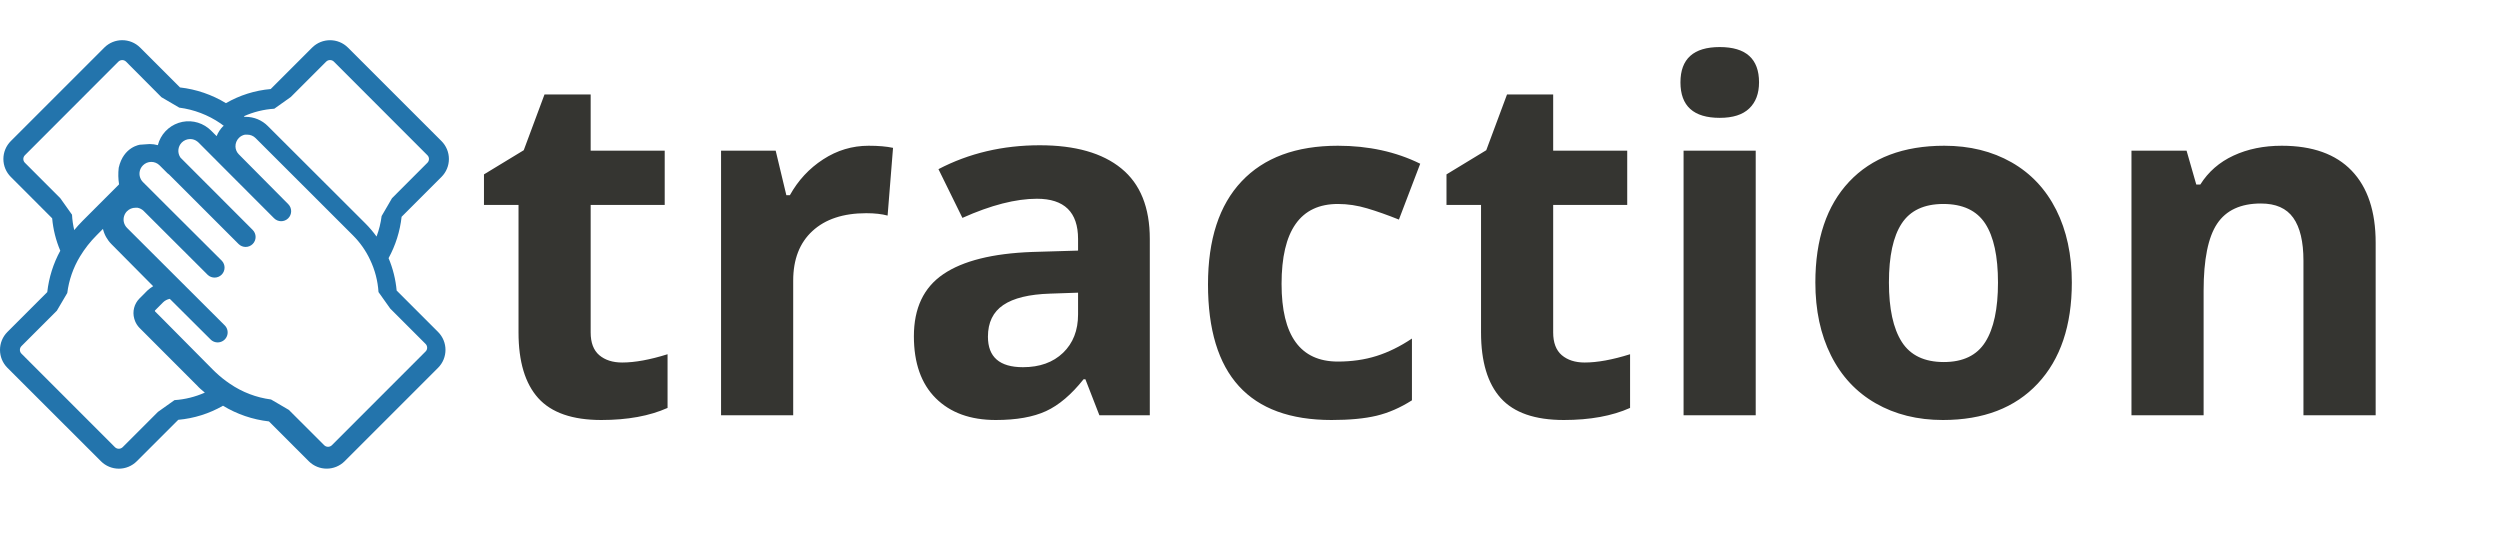
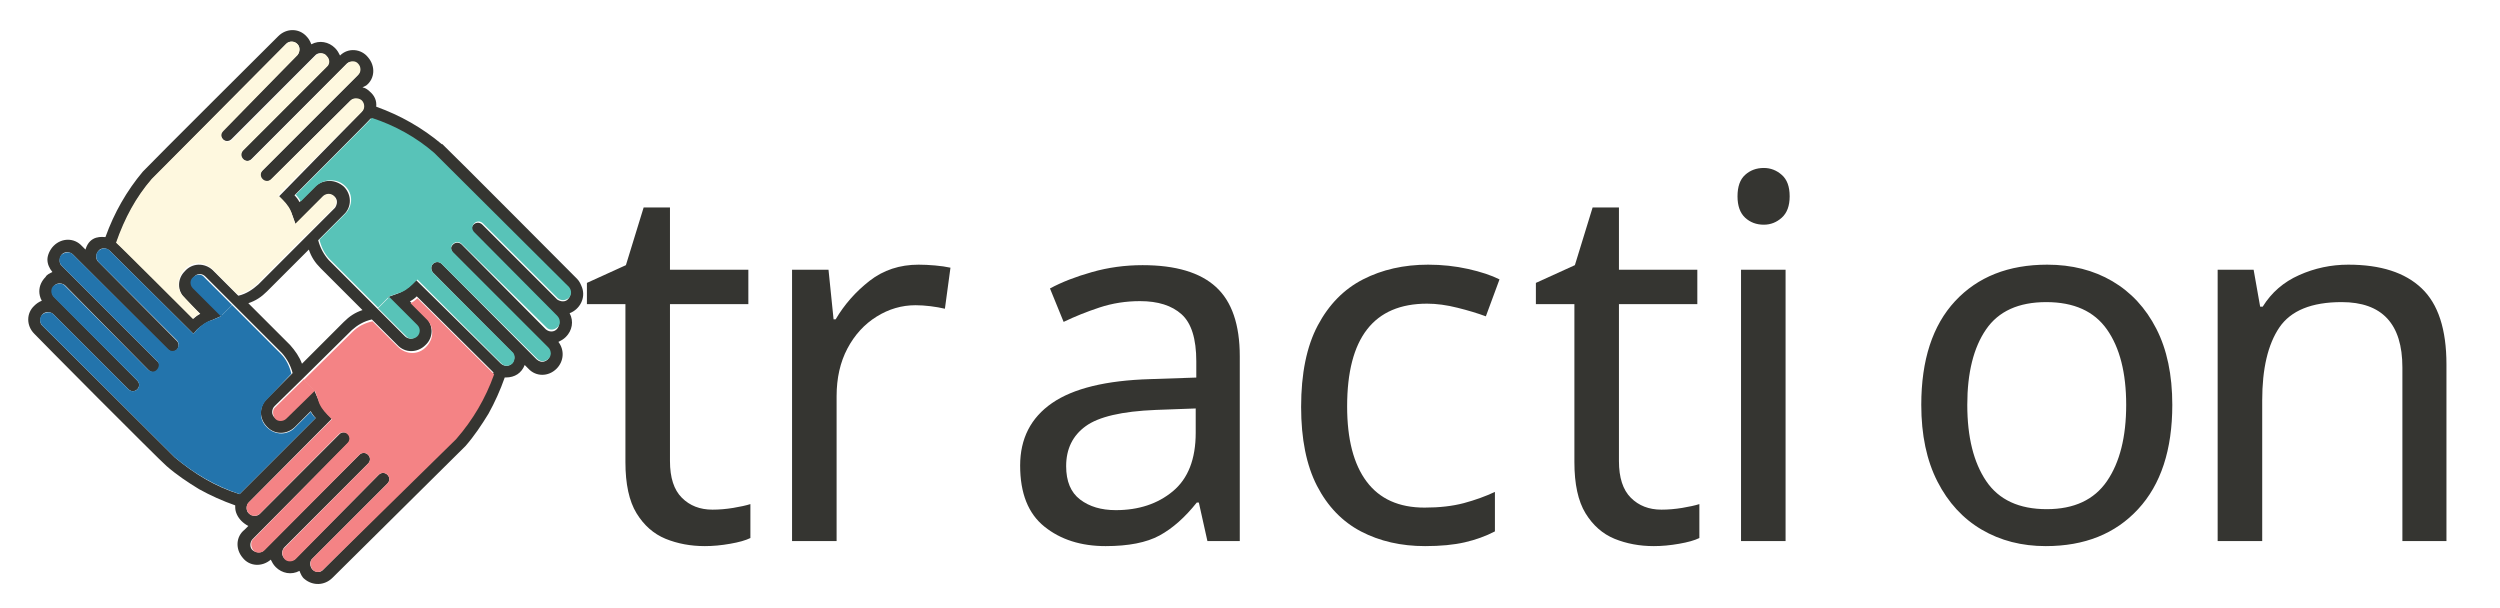
- <svg xmlns="http://www.w3.org/2000/svg" id="Layer_1" data-name="Layer 1" viewBox="0 0 575.56 128.28">
-   <defs>
-     <style>.cls-1{font-size:111.56px;fill:#353531;font-family:OpenSans-Extrabold, Open Sans;font-weight:700;}.cls-2{fill:#2374ac;}</style>
-   </defs>
-   <text class="cls-1" transform="translate(108.86 95.6)">traction</text>
-   <path class="cls-2" d="M109.55,32.29a5.83,5.83,0,0,1,0,8.25l-9.18,9.18a25.78,25.78,0,0,1-3,9.52,25.22,25.22,0,0,1,1.86,7.46l9.53,9.53a5.84,5.84,0,0,1,0,8.26L87.25,106A5.85,5.85,0,0,1,79,106l-9.17-9.17a26,26,0,0,1-10.58-3.61,25.18,25.18,0,0,1-10.3,3.24L39.4,106a5.83,5.83,0,0,1-8.25,0L9.62,84.49a5.84,5.84,0,0,1,0-8.26l9.17-9.17a25.92,25.92,0,0,1,3-9.53,24.64,24.64,0,0,1-1.87-7.46L10.4,40.54a5.83,5.83,0,0,1,0-8.25L31.92,10.77a5.85,5.85,0,0,1,8.26,0l9.17,9.17a26,26,0,0,1,10.58,3.62,24.85,24.85,0,0,1,10.3-3.25l9.54-9.54a5.85,5.85,0,0,1,8.25,0Zm-2.88,4.12a1.21,1.21,0,0,0-.37-.87L84.78,14A1.27,1.27,0,0,0,83,14l-8.14,8.14-3.8,2.7a20.24,20.24,0,0,0-7,1.73l.16.14h.25a7.17,7.17,0,0,1,5.12,2.14L91.45,50.67l.6.6a24.09,24.09,0,0,1,2.55,3,21,21,0,0,0,1.17-4.72l2.39-4.11,8.14-8.15A1.22,1.22,0,0,0,106.67,36.41Zm-.42,43.47a1.25,1.25,0,0,0-.36-.89l-8.14-8.14-2.7-3.8a20.18,20.18,0,0,0-1.94-7.44A19.76,19.76,0,0,0,89.17,54l-.6-.6L66.76,31.61a2.69,2.69,0,0,0-1.92-.8,2.93,2.93,0,0,0-.53,0,2.71,2.71,0,0,0-1.4.75,2.74,2.74,0,0,0-.79,2,2.62,2.62,0,0,0,.79,1.8h0L74.28,46.82A2.29,2.29,0,1,1,71,50.05L59.67,38.7h0l-6.07-6.09a1.86,1.86,0,0,0-.22-.19,2.66,2.66,0,0,0-1.7-.6,2.76,2.76,0,0,0-1.92.8,2.72,2.72,0,0,0-.29,3.49L66.08,52.74a2.29,2.29,0,0,1,0,3.25,2.29,2.29,0,0,1-3.24,0l-16-16a.66.66,0,0,1-.19-.15l-.16-.12-1.84-1.84a2.7,2.7,0,0,0-3.83,0,2.71,2.71,0,0,0-.43,3.29,2.88,2.88,0,0,0,.43.56l3.43,3.43h0L59,59.86a2.3,2.3,0,0,1-3.25,3.25L41,48.39h0a2.74,2.74,0,0,0-1.41-.75,2.44,2.44,0,0,0-.51,0,2.71,2.71,0,0,0-1.93.8,2.75,2.75,0,0,0-.74,2.45,2.8,2.8,0,0,0,.76,1.4L59.58,74.65a2.3,2.3,0,1,1-3.25,3.25L47,68.61a3,3,0,0,0-1.53.79v0l-1.88,1.89a.12.12,0,0,0,0,.14s0,0,0,.06l1.83,1.83L57,85c.19.19.37.37.56.54a25.28,25.28,0,0,0,3.28,2.62h0a21.71,21.71,0,0,0,9.47,3.62l4.1,2.4,8.15,8.14a1.26,1.26,0,0,0,1.75,0l21.52-21.53A1.21,1.21,0,0,0,106.25,79.88Zm-46.95-51,.13-.1c-.26-.2-.51-.39-.78-.58h0a21.77,21.77,0,0,0-9.47-3.61l-4.1-2.4L36.93,14a1.26,1.26,0,0,0-1.76,0L13.65,35.54a1.22,1.22,0,0,0,0,1.75l8.14,8.15,2.7,3.8A20,20,0,0,0,25,52.78c.6-.73,1.23-1.43,1.91-2.11l8.41-8.42a14.1,14.1,0,0,1-.08-3.81c1.09-4.88,4.94-5.33,5-5.33h.15c.4,0,1.52-.14,2-.14a7.26,7.26,0,0,1,1.86.26,7.3,7.3,0,0,1,11.64-3.9,5.84,5.84,0,0,1,.6.53l1.29,1.29A7,7,0,0,1,59.3,28.84ZM55.07,90.2c-.32-.28-.66-.55-1-.85s-.44-.42-.67-.66L40,75.27a4.83,4.83,0,0,1-1-1.55,3.1,3.1,0,0,1-.18-.54A4.74,4.74,0,0,1,40,68.55l1.84-1.85s0,0,0,0a8.76,8.76,0,0,1,1.33-1L33.55,56a7.42,7.42,0,0,1-1.94-3.49l-1.42,1.43a25.54,25.54,0,0,0-3.87,4.93,21.38,21.38,0,0,0-2.92,8.39L21,71.34l-8.14,8.14a1.24,1.24,0,0,0-.37.89,1.21,1.21,0,0,0,.37.87l21.52,21.53a1.27,1.27,0,0,0,1.76,0l8.14-8.14,3.8-2.7A20.58,20.58,0,0,0,55.07,90.2Z" transform="translate(-7.91 0.19)" />
+ <svg xmlns="http://www.w3.org/2000/svg" version="1.1" id="Layer_1" x="0px" y="0px" viewBox="0 0 400.7 97.3" style="enable-background:new 0 0 400.7 97.3;" xml:space="preserve">
+   <style type="text/css">
+ 	.st0{fill:#353531;}
+ 	.st1{font-family:'OpenSans-ExtraboldItalic';}
+ 	.st2{font-size:81.123px;}
+ 	.st3{letter-spacing:-2;}
+ 	.st4{letter-spacing:-4;}
+ 	.st5{fill:#F48385;}
+ 	.st6{fill:#2374AC;}
+ 	.st7{fill:#58C3B8;}
+ 	.st8{fill:#FEF8DF;}
+ </style>
+   <text transform="matrix(1 0 0 1 92.7738 86.7182)">
+     <tspan x="0" y="0" class="st0 st1 st2 st3">tr</tspan>
+     <tspan x="67" y="0" class="st0 st1 st2 st4">a</tspan>
+     <tspan x="111.3" y="0" class="st0 st1 st2">c</tspan>
+     <tspan x="152.1" y="0" class="st0 st1 st2 st3">ti</tspan>
+     <tspan x="210.7" y="0" class="st0 st1 st2 st4">on</tspan>
+   </text>
+   <g id="XMLID_1_">
+     <g>
+       <path class="st0" d="M53.3,92.6c-1.3,1.3-3.2,1.3-4.5,0.2c-0.4-0.3-0.6-0.8-0.8-1.3c-1.3,0.7-2.8,0.4-3.8-0.6    c-0.4-0.4-0.6-0.8-0.8-1.2c-1.4,1.2-3.4,1.1-4.5-0.3c-1.2-1.4-1.1-3.4,0.3-4.5l0.6-0.6c-0.4-0.2-0.8-0.5-1.1-0.8    c-0.6-0.6-1-1.4-1-2.2c0-0.1,0-0.2,0-0.3c-2-0.7-4-1.6-5.8-2.6c-1.8-1.1-3.6-2.3-5.2-3.7c-0.6-0.5-5.9-5.8-11.1-11    S5.5,53.5,5.5,53.5c-1.3-1.3-1.3-3.3,0-4.5c0.3-0.3,0.7-0.6,1.2-0.8c-0.3-0.5-0.4-1.1-0.4-1.5c0-0.9,0.4-1.7,1-2.3    C7.5,44,8,43.8,8.4,43.6c-0.5-0.6-0.8-1.3-0.8-2s0.4-1.6,1-2.2c1.3-1.3,3.3-1.3,4.5,0l0.6,0.6c0.7-2.4,2.8-2,3.2-2    c1.4-3.9,3.4-7.4,6-10.5l0.1-0.1c1.3-1.4,21.6-21.6,21.6-21.6c1.3-1.3,3.3-1.3,4.5,0c0.4,0.4,0.6,0.8,0.8,1.3    c1.3-0.7,2.8-0.4,3.8,0.6c0.4,0.4,0.6,0.8,0.8,1.2c1.3-1.3,3.4-1.1,4.5,0.3c1.2,1.4,1.1,3.4-0.3,4.5L58.1,14    c0.5,0.1,0.9,0.4,1.2,0.7c0.7,0.6,1.1,1.4,1,2.4c3.9,1.4,7.4,3.4,10.5,6h0.1c1.4,1.3,21.6,21.6,21.6,21.6c0.4,0.4,0.6,0.9,0.8,1.4    c0.6,1.7-0.4,3.5-2,4.1c0.7,1.3,0.4,2.8-0.6,3.8c-0.4,0.4-0.8,0.6-1.2,0.8c1,1.3,0.9,3.1-0.3,4.3c-1.3,1.3-3.3,1.3-4.5,0l-0.6-0.6    c-0.5,1.3-1.6,2-3,2c0,0-0.1,0-0.2,0c-0.7,2-1.6,4-2.6,5.8c-1.1,1.8-2.3,3.6-3.7,5.2C73.6,72.5,53.3,92.6,53.3,92.6z M50.1,91.3    c0.5,0.5,1.3,0.5,1.7,0L73,70.1c2.7-3.1,4.7-6.6,6.1-10.4C79,59.6,66.8,47.5,66.8,47.5c-0.3,0.3-0.7,0.6-1.1,0.8l2.5,2.5    c1.3,1.3,1.3,3.3,0,4.5c-1.3,1.3-3.3,1.3-4.5,0l-4.1-4.1c-1.3,0.3-2.3,0.9-3.2,1.7l-7.8,7.7l-4.6,4.5c-0.5,0.5-0.5,1.4,0,1.8    s1.4,0.5,1.8,0l4.5-4.5L51,64c0.3,0.9,0.9,1.7,1.5,2.4l0.7,0.7L39.9,80.5c-0.5,0.5-0.5,1.4,0,1.8c0.5,0.5,1.4,0.5,1.8,0l12.7-12.7    c0.2-0.2,0.4-0.3,0.7-0.3s0.5,0.1,0.7,0.3c0.4,0.4,0.4,1,0,1.4L40.5,86.4c-0.5,0.5-0.5,1.4,0,1.8s1.4,0.5,1.8,0l15.3-15.3    c0.2-0.2,0.4-0.3,0.7-0.3s0.5,0.1,0.7,0.3c0.4,0.4,0.4,1,0,1.4L45.6,87.7c-0.5,0.5-0.5,1.4,0,1.8s1.4,0.5,1.8,0l13.3-13.4    c0.4-0.4,1-0.4,1.4,0c0.4,0.4,0.4,1,0,1.4l-12,12C49.6,89.9,49.6,90.8,50.1,91.3z M38.4,79.2L50.6,67c-0.3-0.3-0.6-0.7-0.8-1.1    l-2.5,2.5c-1.3,1.3-3.3,1.3-4.5,0c-1.3-1.3-1.3-3.3,0-4.5l4.1-4.1c-0.3-1.2-0.9-2.3-1.7-3.2l-7.8-7.8l-4.5-4.5    c-0.5-0.5-1.3-0.5-1.7,0c-0.6,0.5-0.6,1.4-0.1,1.8l4.5,4.5L34,51.3c-0.9,0.3-1.7,0.9-2.4,1.5L31,53.5L17.6,40.2    c-0.2-0.2-0.6-0.4-0.9-0.4c-0.3,0-0.7,0.1-0.9,0.4c-0.5,0.5-0.5,1.4,0,1.8l12.6,12.7c0.3,0.4,0.3,0.9,0,1.3    c-0.3,0.4-1,0.5-1.4,0.1L11.7,40.8c-0.5-0.5-1.4-0.5-1.8,0s-0.5,1.4,0,1.8L25.3,58c0.4,0.4,0.3,1-0.1,1.4c-0.4,0.4-1,0.3-1.4-0.1    L10.5,45.8c-0.5-0.5-1.4-0.5-1.8,0s-0.5,1.4,0,1.8L22,61c0.4,0.4,0.4,1,0,1.4c-0.4,0.4-1,0.4-1.4,0l-12-12c-0.5-0.5-1.4-0.5-1.8,0    s-0.5,1.4,0,1.8L28,73.3C31.1,75.9,34.5,78,38.4,79.2z M80.3,58.3c0.6,0.5,1.4,0.4,1.8-0.1c0.5-0.6,0.4-1.4-0.1-1.8L69.4,43.7    c-0.2-0.2-0.5-0.9,0-1.4c0.4-0.4,1-0.4,1.4,0L86,57.6c0.8,0.7,1.5,0.3,1.8,0c0.5-0.5,0.5-1.4,0-1.8L72.6,40.5    c-0.1-0.1-0.3-0.4-0.3-0.7c0-0.2,0.1-0.4,0.3-0.6c0.4-0.4,1-0.4,1.4,0l13.4,13.5c0.1,0.1,0.1,0.1,0.1,0.1c0.6,0.5,1.4,0.4,1.8-0.1    c0.5-0.6,0.4-1.4-0.1-1.8L75.9,37.4c-0.4-0.4-0.4-1,0-1.4c0.4-0.4,1-0.4,1.4,0l12,12c0.6,0.4,1.3,0.4,1.7,0    c0.5-0.5,0.6-1.3,0.1-1.8L69.4,24.6c-2.9-2.5-6.3-4.4-10-5.6c0,0.1-12.2,12.3-12.2,12.3c0.3,0.3,0.6,0.7,0.8,1.1l2.5-2.5    c0.6-0.6,1.4-0.9,2.3-0.9c0.8,0,1.6,0.3,2.3,0.9c1.3,1.3,1.3,3.3,0,4.5l-4.1,4.1c0.3,1.2,0.9,2.3,1.7,3.2l7.7,7.7l4.5,4.5    c0.5,0.5,1.4,0.5,1.8,0s0.5-1.4,0-1.8l-4.5-4.5l1.4-0.5c0.9-0.3,1.7-0.9,2.4-1.5l0.7-0.7L80.3,58.3z M48.4,58.3l6.7-6.7    c0.9-0.9,1.8-1.5,3-1.9l-6.7-6.7c-0.9-0.9-1.5-1.8-1.9-3l-6.7,6.7c-0.9,0.9-1.8,1.5-3,1.9l6.7,6.7C47.3,56.2,48,57.2,48.4,58.3z     M31,51.1c0.3-0.3,0.7-0.6,1.1-0.8l-2.5-2.5c-1.2-1.2-1.2-3.1,0-4.3c1.2-1.4,3.2-1.4,4.5-0.2l4.1,4.1c1.3-0.3,2.3-1,3.2-1.8    l7.8-7.8l4.5-4.5c0.4-0.6,0.4-1.3,0-1.7c-0.5-0.5-1.3-0.6-1.8-0.1l-4.5,4.5l-0.5-1.4c-0.3-0.9-0.9-1.7-1.5-2.4l-0.7-0.7L57.9,18    c0.5-0.5,0.5-1.4,0-1.8c-0.3-0.3-1.3-0.6-1.8,0c-0.6,0.6-12.7,12.6-12.7,12.6c-0.4,0.4-1,0.4-1.4,0s-0.4-1,0-1.4l15.3-15.3    c0.5-0.5,0.5-1.4,0-1.8c-0.5-0.5-1.4-0.5-1.8,0L40.3,25.5c-0.4,0.4-1,0.4-1.4,0c-0.4-0.4-0.4-1,0-1.4l13.4-13.4    c0.5-0.5,0.5-1.3,0-1.7c-0.5-0.6-1.4-0.6-1.8-0.1L37.1,22.3c-0.4,0.4-1,0.4-1.4,0c-0.2-0.2-0.6-0.8,0-1.4l12-12.1    c0.4-0.6,0.4-1.3,0-1.7c-0.5-0.5-1.3-0.6-1.8-0.1L24.4,28.7c-2.5,2.9-4.3,6.3-5.7,10.2C18.8,38.9,31,51.1,31,51.1z" />
+       <path class="st5" d="M51.8,91.3c-0.5,0.5-1.3,0.5-1.7,0s-0.5-1.4,0-1.8l12-12c0.4-0.4,0.4-1,0-1.4c-0.4-0.4-1-0.4-1.4,0L47.4,89.6    c-0.5,0.5-1.4,0.5-1.8,0s-0.5-1.4,0-1.8L59,74.3c0.4-0.4,0.4-1,0-1.4c-0.2-0.2-0.4-0.3-0.7-0.3s-0.5,0.1-0.7,0.3L42.4,88.2    c-0.5,0.5-1.4,0.5-1.8,0s-0.5-1.4,0-1.8L55.7,71c0.4-0.4,0.4-1,0-1.4c-0.2-0.2-0.4-0.3-0.7-0.3s-0.5,0.1-0.7,0.3L41.7,82.3    c-0.5,0.5-1.4,0.5-1.8,0c-0.5-0.5-0.5-1.4,0-1.8l13.3-13.3l-0.7-0.7c-0.7-0.7-1.3-1.5-1.5-2.4l-0.5-1.4l-1.8-1.8l7.8-7.7    c0.9-0.9,1.9-1.4,3.2-1.7l4.1,4.1c1.3,1.3,3.3,1.3,4.5,0c1.3-1.3,1.3-3.3,0-4.5l-2.5-2.5c0.4-0.2,0.8-0.5,1.1-0.8    c0,0,12.2,12.1,12.3,12.2c-1.4,3.9-3.4,7.3-6.1,10.4L51.8,91.3z" />
+       <path class="st6" d="M50.6,67L38.4,79.2c-3.9-1.3-7.3-3.3-10.4-5.9L6.8,52.2c-0.5-0.5-0.5-1.4,0-1.8s1.4-0.5,1.8,0l12,12    c0.4,0.4,1,0.4,1.4,0c0.4-0.4,0.4-1,0-1.4L8.6,47.6c-0.5-0.5-0.5-1.4,0-1.8s1.4-0.5,1.8,0l13.3,13.4c0.4,0.4,1,0.5,1.4,0.1    c0.4-0.4,0.5-1,0.1-1.4L9.9,42.6c-0.5-0.5-0.5-1.4,0-1.8s1.4-0.5,1.8,0L27,56c0.4,0.4,1.1,0.3,1.4-0.1c0.3-0.4,0.3-0.9,0-1.3    L15.8,42c-0.5-0.5-0.5-1.4,0-1.8c0.2-0.2,0.6-0.4,0.9-0.4c0.3,0,0.7,0.1,0.9,0.4L31,53.5l0.6-0.7c0.7-0.7,1.5-1.3,2.4-1.5l1.4-0.6    l1.8-1.8l7.8,7.8c0.9,0.9,1.4,2,1.7,3.2L42.8,64c-1.3,1.3-1.3,3.3,0,4.5c1.3,1.3,3.3,1.3,4.5,0l2.5-2.5C50,66.4,50.3,66.8,50.6,67    z" />
+       <path class="st5" d="M45.9,67.1c-0.5,0.5-1.4,0.5-1.8,0s-0.5-1.4,0-1.8l4.6-4.5l1.8,1.8L45.9,67.1z" />
+       <path class="st7" d="M82.2,58.2c-0.5,0.5-1.3,0.6-1.8,0.1L66.9,44.8l-0.7,0.7c-0.7,0.7-1.5,1.3-2.4,1.5l-1.4,0.5l-1.8,1.8    l-7.7-7.7c-0.9-0.9-1.4-2-1.7-3.2l4.1-4.1c1.3-1.3,1.3-3.3,0-4.5c-0.6-0.6-1.4-0.9-2.3-0.9c-0.8,0-1.6,0.3-2.3,0.9l-2.5,2.5    c-0.2-0.4-0.5-0.8-0.8-1.1c0,0,12.2-12.2,12.2-12.3c3.7,1.2,7.1,3.1,10,5.6l21.6,21.5c0.5,0.6,0.4,1.4-0.1,1.8    c-0.5,0.4-1.2,0.4-1.7,0l-12-12c-0.4-0.4-1-0.4-1.4,0c-0.4,0.4-0.4,1,0,1.4l13.3,13.4c0.5,0.5,0.6,1.3,0.1,1.8    c-0.5,0.5-1.3,0.6-1.8,0.1c0,0,0,0-0.1-0.1L74,39.1c-0.4-0.4-1-0.4-1.4,0c-0.2,0.2-0.3,0.4-0.3,0.6c0,0.3,0.2,0.6,0.3,0.7    l15.3,15.3c0.5,0.5,0.5,1.4,0,1.8c-0.3,0.3-1.1,0.7-1.8,0L70.8,42.3c-0.4-0.4-1-0.4-1.4,0c-0.5,0.5-0.2,1.2,0,1.4l12.7,12.7    C82.6,56.8,82.6,57.6,82.2,58.2z" />
+       <path class="st7" d="M66.9,53.9c-0.5,0.5-1.4,0.5-1.8,0l-4.5-4.5l1.8-1.8l4.5,4.5C67.4,52.6,67.4,53.4,66.9,53.9z" />
+       <path class="st6" d="M35.4,50.7l-4.5-4.5c-0.5-0.5-0.5-1.4,0.1-1.8c0.5-0.5,1.3-0.5,1.7,0l4.5,4.5L35.4,50.7z" />
+       <path class="st8" d="M32,50.3c-0.4,0.2-0.8,0.5-1.1,0.8c0,0-12.2-12.2-12.3-12.2c1.4-4,3.2-7.3,5.7-10.2L45.9,7    c0.6-0.5,1.4-0.4,1.8,0.1c0.4,0.5,0.4,1.2,0,1.7L35.8,21c-0.6,0.6-0.2,1.2,0,1.4c0.4,0.4,1,0.4,1.4,0L50.6,8.9    c0.5-0.5,1.4-0.5,1.8,0.1c0.5,0.5,0.5,1.3,0,1.7L39,24.1c-0.4,0.4-0.4,1,0,1.4c0.4,0.4,1,0.4,1.4,0l15.2-15.3    c0.5-0.5,1.4-0.5,1.8,0c0.5,0.5,0.5,1.4,0,1.8L42.1,27.3c-0.4,0.4-0.4,1,0,1.4s1,0.4,1.4,0c0,0,12.1-12,12.7-12.6    c0.6-0.6,1.5-0.3,1.8,0c0.5,0.5,0.5,1.4,0,1.8L44.6,31.3l0.7,0.7c0.7,0.7,1.3,1.5,1.5,2.4l0.5,1.4l1.8,1.8l-7.8,7.8    c-0.9,0.9-1.9,1.5-3.2,1.8l-4.1-4.1c-1.4-1.3-3.4-1.2-4.5,0.2c-1.2,1.3-1.2,3.2,0,4.3L32,50.3z" />
+       <path class="st8" d="M49.1,37.7l-1.8-1.8l4.5-4.5c0.6-0.5,1.4-0.4,1.8,0.1c0.4,0.5,0.4,1.2,0,1.7L49.1,37.7z" />
+     </g>
+     <g>
+ 	</g>
+   </g>
</svg>
